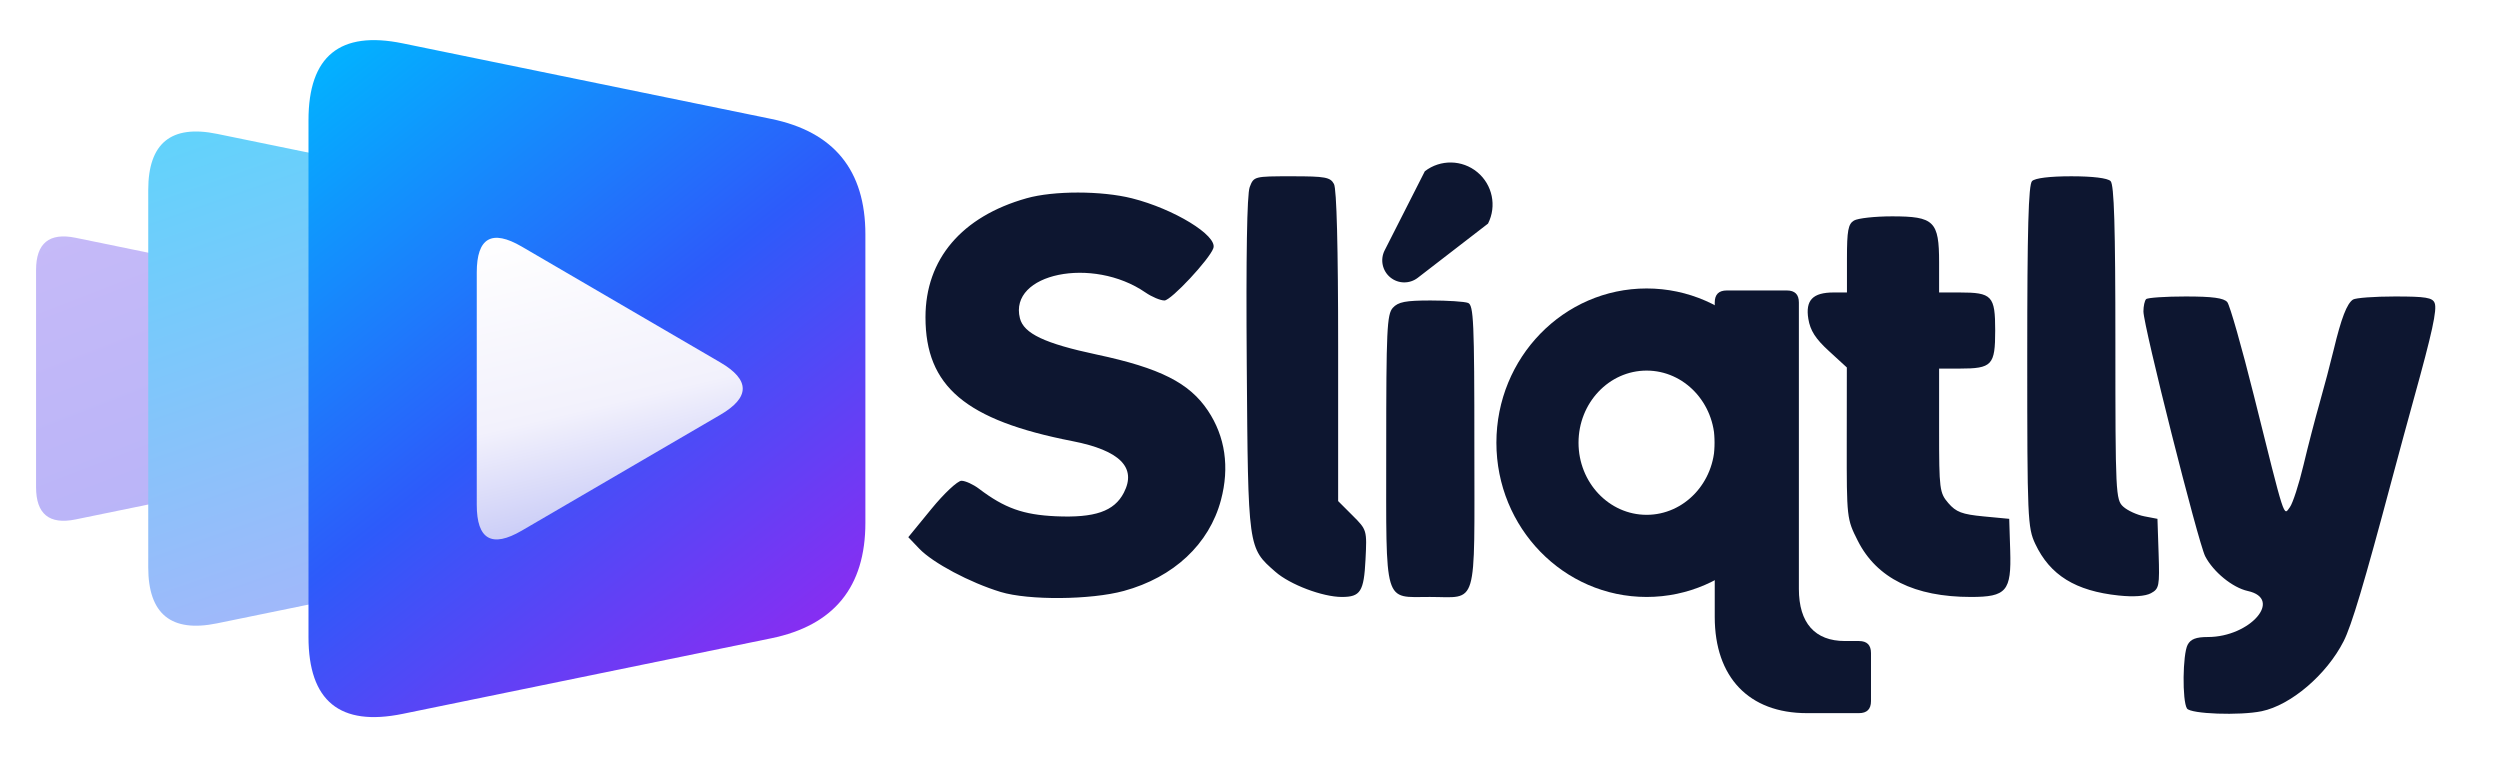
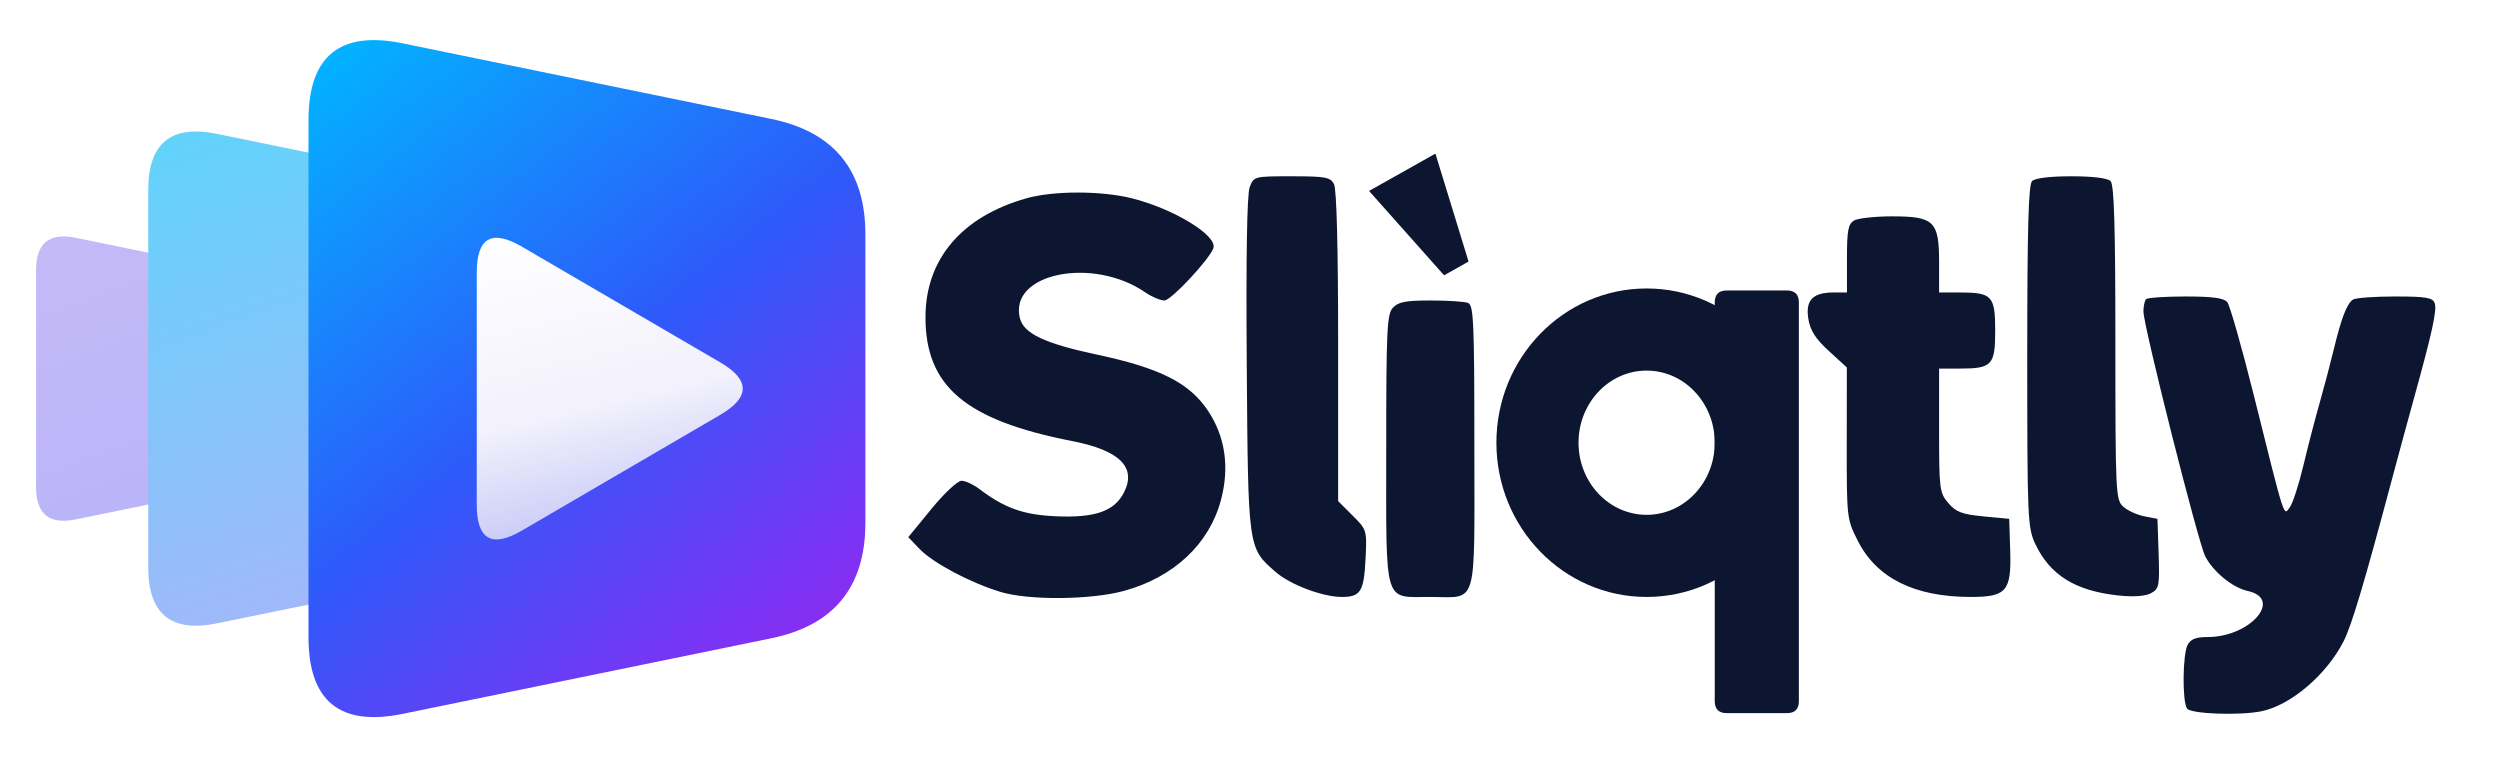
<svg xmlns="http://www.w3.org/2000/svg" viewBox="12 18 624 190" role="img" aria-label="Sliqtly">
  <defs>
    <linearGradient id="g-card" x1="95" y1="25" x2="225" y2="190" gradientUnits="userSpaceOnUse">
      <stop offset="0" stop-color="#00B6FF" />
      <stop offset=".5" stop-color="#2D5BFA" />
      <stop offset="1" stop-color="#9A24F0" />
    </linearGradient>
    <linearGradient id="g-ghost2" x1="49" y1="47" x2="95" y2="178" gradientUnits="userSpaceOnUse">
      <stop offset="0" stop-color="#5ED4FB" />
      <stop offset="1" stop-color="#A6B6FA" />
    </linearGradient>
    <linearGradient id="g-ghost1" x1="21" y1="75" x2="50" y2="150" gradientUnits="userSpaceOnUse">
      <stop offset="0" stop-color="#C6BAF8" />
      <stop offset="1" stop-color="#B9B4F8" />
    </linearGradient>
    <linearGradient id="g-play" x1="140" y1="75" x2="160" y2="160" gradientUnits="userSpaceOnUse">
      <stop offset="0" stop-color="#FFFFFF" />
      <stop offset=".55" stop-color="#F2F1FC" />
      <stop offset="1" stop-color="#B9BDF5" />
    </linearGradient>
  </defs>
  <path d="M21.00 85.41Q21.00 75.33 30.87 77.35L69.51 85.28Q79.38 87.30 79.38 97.38L79.38 127.62Q79.38 137.70 69.51 139.72L30.87 147.65Q21.00 149.67 21.00 139.59Z" fill="url(#g-ghost1)" />
  <path d="M49.00 65.41Q49.00 47.89 66.16 51.41L133.31 65.18Q150.47 68.70 150.47 86.22L150.47 138.78Q150.47 156.30 133.31 159.82L66.16 173.59Q49.00 177.11 49.00 159.59Z" fill="url(#g-ghost2)" />
  <path d="M89.00 48.00Q89.00 24.00 112.51 28.82L204.49 47.68Q228.00 52.50 228.00 76.50L228.00 148.50Q228.00 172.50 204.49 177.32L112.51 196.18Q89.00 201.00 89.00 177.00Z" fill="url(#g-card)" />
  <path d="M131.00 86.00Q131.00 73.00 142.23 79.55L191.77 108.45Q203.00 115.00 191.77 121.55L142.23 150.45Q131.00 157.00 131.00 144.00Z" fill="url(#g-play)" />
-   <path d="M357.60 80.51L367.64 60.74A10.5 10.5 0 0 1 383.41 73.81L365.86 87.35A5.5 5.5 0 0 1 357.60 80.51ZM323.92 64.72c-.67 1.76-.93 17.32-.73 44.25c.34 46.18.28 45.73 7.15 51.75c3.64 3.2 11.78 6.28 16.59 6.28c4.64 0 5.5-1.36 5.9-9.31c.37-7.38.36-7.44-3.23-11.02l-3.6-3.6v-38.6c0-24.7-.37-39.3-1.04-40.54c-.91-1.7-2.16-1.93-10.52-1.93c-9.41 0-9.5.02-10.52 2.72ZM519.2 63.2c-.9.9-1.2 11.99-1.2 43.75c0 40.47.1 42.76 2 46.8c3.68 7.82 10.05 11.76 20.84 12.89c3.7.39 6.63.18 8.03-.57c2.05-1.1 2.19-1.79 1.92-9.88l-.29-8.69l-3.29-.63c-1.81-.35-4.17-1.43-5.25-2.41c-1.88-1.7-1.96-3.31-1.96-40.91c0-29.12-.31-39.46-1.2-40.35c-.75-.75-4.44-1.2-9.8-1.2s-9.05.45-9.8 1.2ZM268.25 67.48C252.05 72.04 243 82.69 243 97.17c0 17.29 10.01 25.73 36.7 30.94c11.82 2.31 16.07 6.58 12.81 12.87c-2.4 4.65-7.24 6.32-17 5.88c-8.12-.37-12.79-2.04-19.14-6.86c-1.45-1.1-3.43-2-4.39-2s-4.35 3.17-7.51 7.04l-5.76 7.04l2.75 2.88c3.4 3.55 12.64 8.46 20.29 10.79c7 2.13 22.49 2 30.75-.25c12.46-3.4 21.32-11.69 24.25-22.69c2.18-8.19 1.07-15.84-3.25-22.31c-4.63-6.94-11.96-10.64-27.75-14c-12.97-2.76-18.22-5.24-19.18-9.07C263.76 86.22 284.71 81.92 297.9 91c1.6 1.1 3.74 2 4.75 2c1.65 0 11.29-10.33 12.21-13.07c1.04-3.14-9.84-9.79-20.32-12.43c-7.6-1.91-19.54-1.92-26.29-.02Zm206.5 5.57c-1.45.87-1.75 2.52-1.75 9.5V91h-3.31c-5.23 0-7.09 1.94-6.33 6.59c.48 2.91 1.78 4.96 5.13 8.02l4.48 4.11l-.02 18.88c-.02 18.69 0 18.93 2.76 24.39c4.71 9.32 14.17 14.01 28.23 14.01c8.87 0 10.12-1.47 9.81-11.5l-.25-8l-6.44-.61c-5.32-.51-6.83-1.08-8.75-3.31c-2.2-2.56-2.31-3.43-2.31-18.14V110h5.07c8.16 0 8.93-.82 8.93-9.5s-.77-9.5-8.93-9.5H496V83.5c0-10.29-1.24-11.5-11.75-11.5c-4.26 0-8.54.47-9.5 1.05ZM547.67 92.67c-.37.36-.67 1.75-.67 3.07c0 3.56 13.67 57.71 15.42 61.11c2.02 3.9 6.83 7.83 10.62 8.66c8.89 1.95.61 11.49-9.97 11.49c-2.93 0-4.28.52-5.03 1.93c-1.26 2.35-1.38 14.04-.17 15.91c.88 1.37 13.18 1.81 18.64.68c7.3-1.52 16.2-9.1 20.45-17.45c1.99-3.9 5.13-14.4 12.04-40.32c1.65-6.19 4.13-15.3 5.5-20.25c4.58-16.5 5.83-22.21 5.19-23.86c-.52-1.36-2.23-1.64-9.91-1.64c-5.1 0-9.81.35-10.47.77c-1.52.99-2.93 4.65-4.81 12.48c-.83 3.44-2.4 9.4-3.5 13.25s-2.93 10.89-4.06 15.64s-2.66 9.46-3.39 10.46c-1.6 2.18-1.09 3.77-9-27.94c-3-12.01-5.98-22.47-6.62-23.25c-.86-1.03-3.68-1.41-10.39-1.41c-5.06 0-9.51.3-9.87.67ZM359.65 94.83c-1.47 1.62-1.65 5.56-1.65 35.34c0 39.35-.75 36.83 10.89 36.83c12.13 0 11.11 3.43 11.11-37.43c0-31.32-.18-35.43-1.58-35.96c-.87-.34-5.08-.61-9.35-.61c-6.25 0-8.08.36-9.42 1.83Z" fill="#0D1630" />
+   <path d="M353.72 65.66L372.45 86.72L378.55 83.28L370.28 56.34ZM323.92 64.72c-.67 1.76-.93 17.32-.73 44.25c.34 46.18.28 45.73 7.15 51.75c3.64 3.2 11.78 6.28 16.59 6.28c4.64 0 5.5-1.36 5.9-9.31c.37-7.38.36-7.44-3.23-11.02l-3.6-3.6v-38.6c0-24.7-.37-39.3-1.04-40.54c-.91-1.7-2.16-1.93-10.52-1.93c-9.41 0-9.5.02-10.52 2.72ZM519.2 63.2c-.9.9-1.2 11.99-1.2 43.75c0 40.47.1 42.76 2 46.8c3.68 7.82 10.05 11.76 20.84 12.89c3.7.39 6.63.18 8.03-.57c2.05-1.1 2.19-1.79 1.92-9.88l-.29-8.69l-3.29-.63c-1.81-.35-4.17-1.43-5.25-2.41c-1.88-1.7-1.96-3.31-1.96-40.91c0-29.12-.31-39.46-1.2-40.35c-.75-.75-4.44-1.2-9.8-1.2s-9.05.45-9.8 1.2ZM268.25 67.48C252.05 72.04 243 82.69 243 97.17c0 17.29 10.01 25.73 36.7 30.94c11.82 2.31 16.07 6.58 12.81 12.87c-2.4 4.65-7.24 6.32-17 5.88c-8.12-.37-12.79-2.04-19.14-6.86c-1.45-1.1-3.43-2-4.39-2s-4.35 3.17-7.51 7.04l-5.76 7.04l2.75 2.88c3.4 3.55 12.64 8.46 20.29 10.79c7 2.13 22.49 2 30.75-.25c12.46-3.4 21.32-11.69 24.25-22.69c2.18-8.19 1.07-15.84-3.25-22.31c-4.63-6.94-11.96-10.64-27.75-14c-12.97-2.76-18.22-5.24-19.18-9.07C263.76 86.22 284.71 81.92 297.9 91c1.6 1.1 3.74 2 4.75 2c1.65 0 11.29-10.33 12.21-13.07c1.04-3.14-9.84-9.79-20.32-12.43c-7.6-1.91-19.54-1.92-26.29-.02Zm206.5 5.57c-1.45.87-1.75 2.52-1.75 9.5V91h-3.31c-5.23 0-7.09 1.94-6.33 6.59c.48 2.91 1.78 4.96 5.13 8.02l4.48 4.11l-.02 18.88c-.02 18.69 0 18.93 2.76 24.39c4.71 9.32 14.17 14.01 28.23 14.01c8.87 0 10.12-1.47 9.81-11.5l-.25-8l-6.44-.61c-5.32-.51-6.83-1.08-8.75-3.31c-2.2-2.56-2.31-3.43-2.31-18.14V110h5.07c8.16 0 8.93-.82 8.93-9.5s-.77-9.5-8.93-9.5H496V83.5c0-10.29-1.24-11.5-11.75-11.5c-4.26 0-8.54.47-9.5 1.05ZM547.67 92.67c-.37.36-.67 1.75-.67 3.07c0 3.56 13.67 57.71 15.42 61.11c2.02 3.9 6.83 7.83 10.62 8.66c8.89 1.95.61 11.49-9.97 11.49c-2.93 0-4.28.52-5.03 1.93c-1.26 2.35-1.38 14.04-.17 15.91c.88 1.37 13.18 1.81 18.64.68c7.3-1.52 16.2-9.1 20.45-17.45c1.99-3.9 5.13-14.4 12.04-40.32c1.65-6.19 4.13-15.3 5.5-20.25c4.58-16.5 5.83-22.21 5.19-23.86c-.52-1.36-2.23-1.64-9.91-1.64c-5.1 0-9.81.35-10.47.77c-1.52.99-2.93 4.65-4.81 12.48c-.83 3.44-2.4 9.4-3.5 13.25s-2.93 10.89-4.06 15.64s-2.66 9.46-3.39 10.46c-1.6 2.18-1.09 3.77-9-27.94c-3-12.01-5.98-22.47-6.62-23.25c-.86-1.03-3.68-1.41-10.39-1.41c-5.06 0-9.51.3-9.87.67ZM359.65 94.83c-1.47 1.62-1.65 5.56-1.65 35.34c0 39.35-.75 36.83 10.89 36.83c12.13 0 11.11 3.43 11.11-37.43c0-31.32-.18-35.43-1.58-35.96c-.87-.34-5.08-.61-9.35-.61c-6.25 0-8.08.36-9.42 1.83Z" fill="#0D1630" />
  <path d="M423 90a37.5 38.5 0 1 0 0.001 0ZM423 110.5a17 18 0 1 1 -0.001 0Z" fill="#0D1630" fill-rule="evenodd" />
-   <path d="M440 93.5Q440 90.5 443 90.5L458 90.5Q461 90.5 461 93.5L461 165C461 173.5 465 178 472.5 178L476 178Q479 178 479 181L479 193Q479 196 476 196L463 196C448.5 196 440 187 440 172Z" fill="#0D1630" />
+   <path d="M440 93.5Q440 90.5 443 90.5L458 90.5Q461 90.5 461 93.5L461 193Q461 196 458 196L443 196Q440 196 440 193Z" fill="#0D1630" />
</svg>
